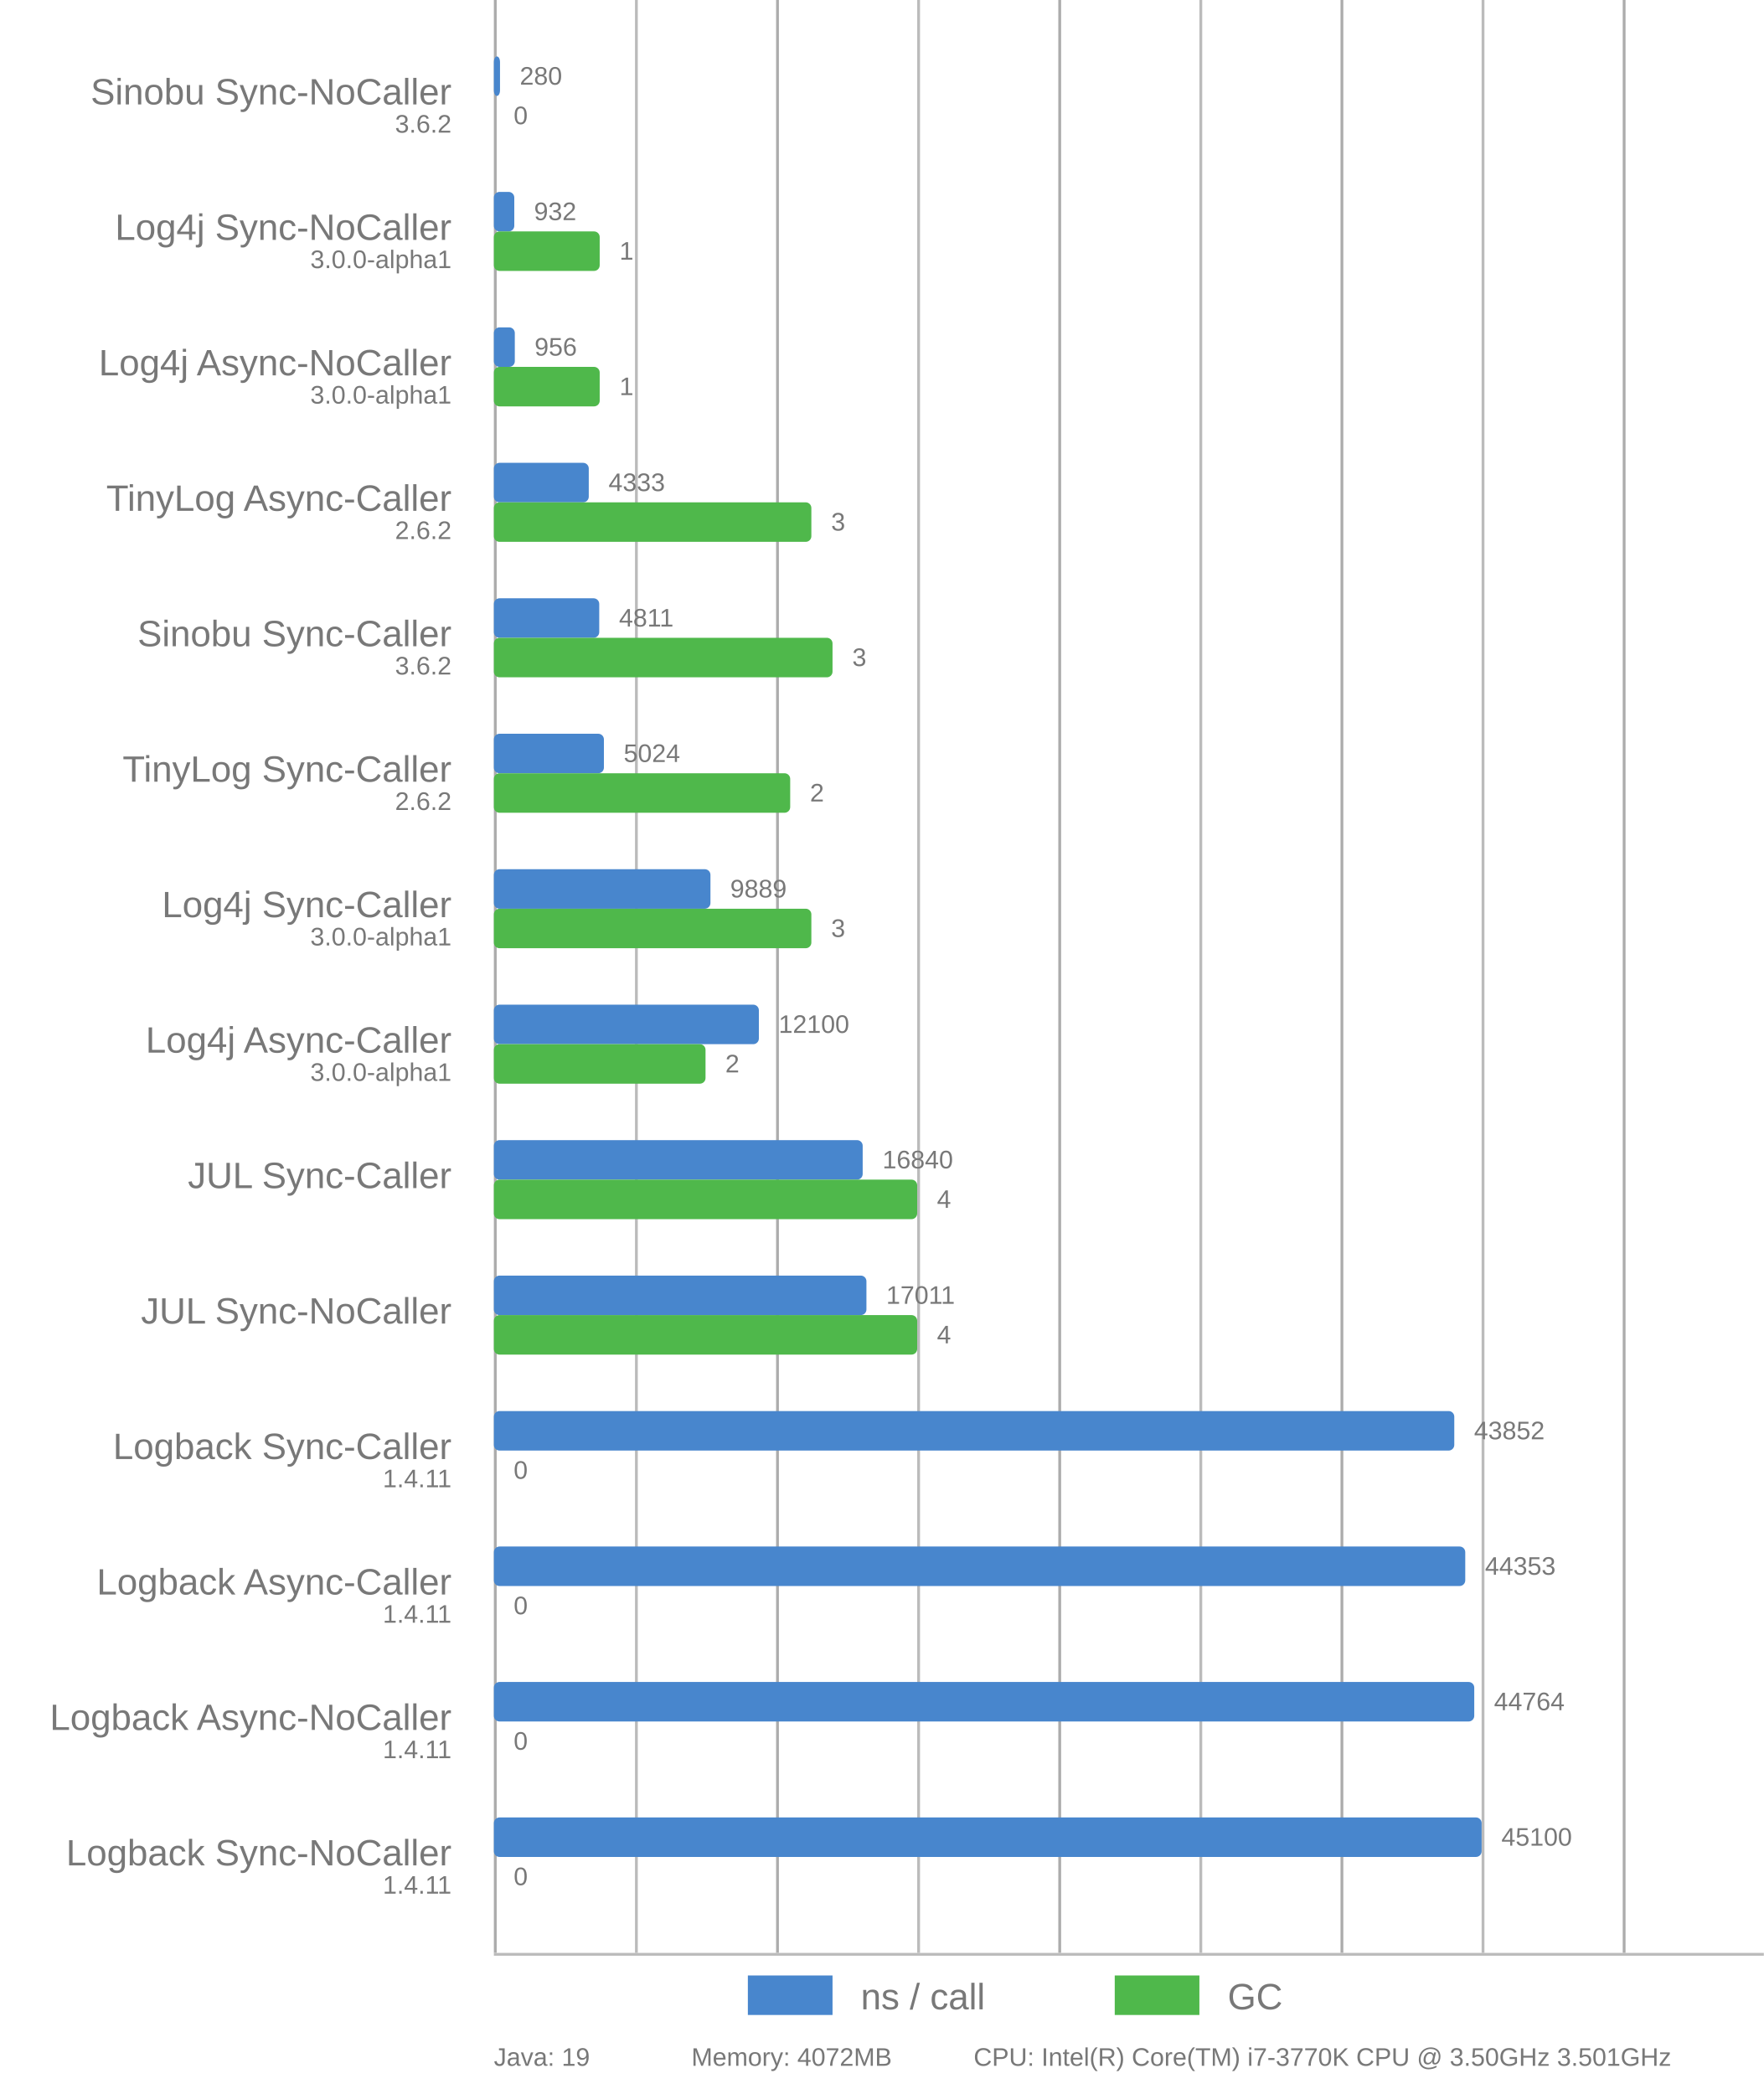
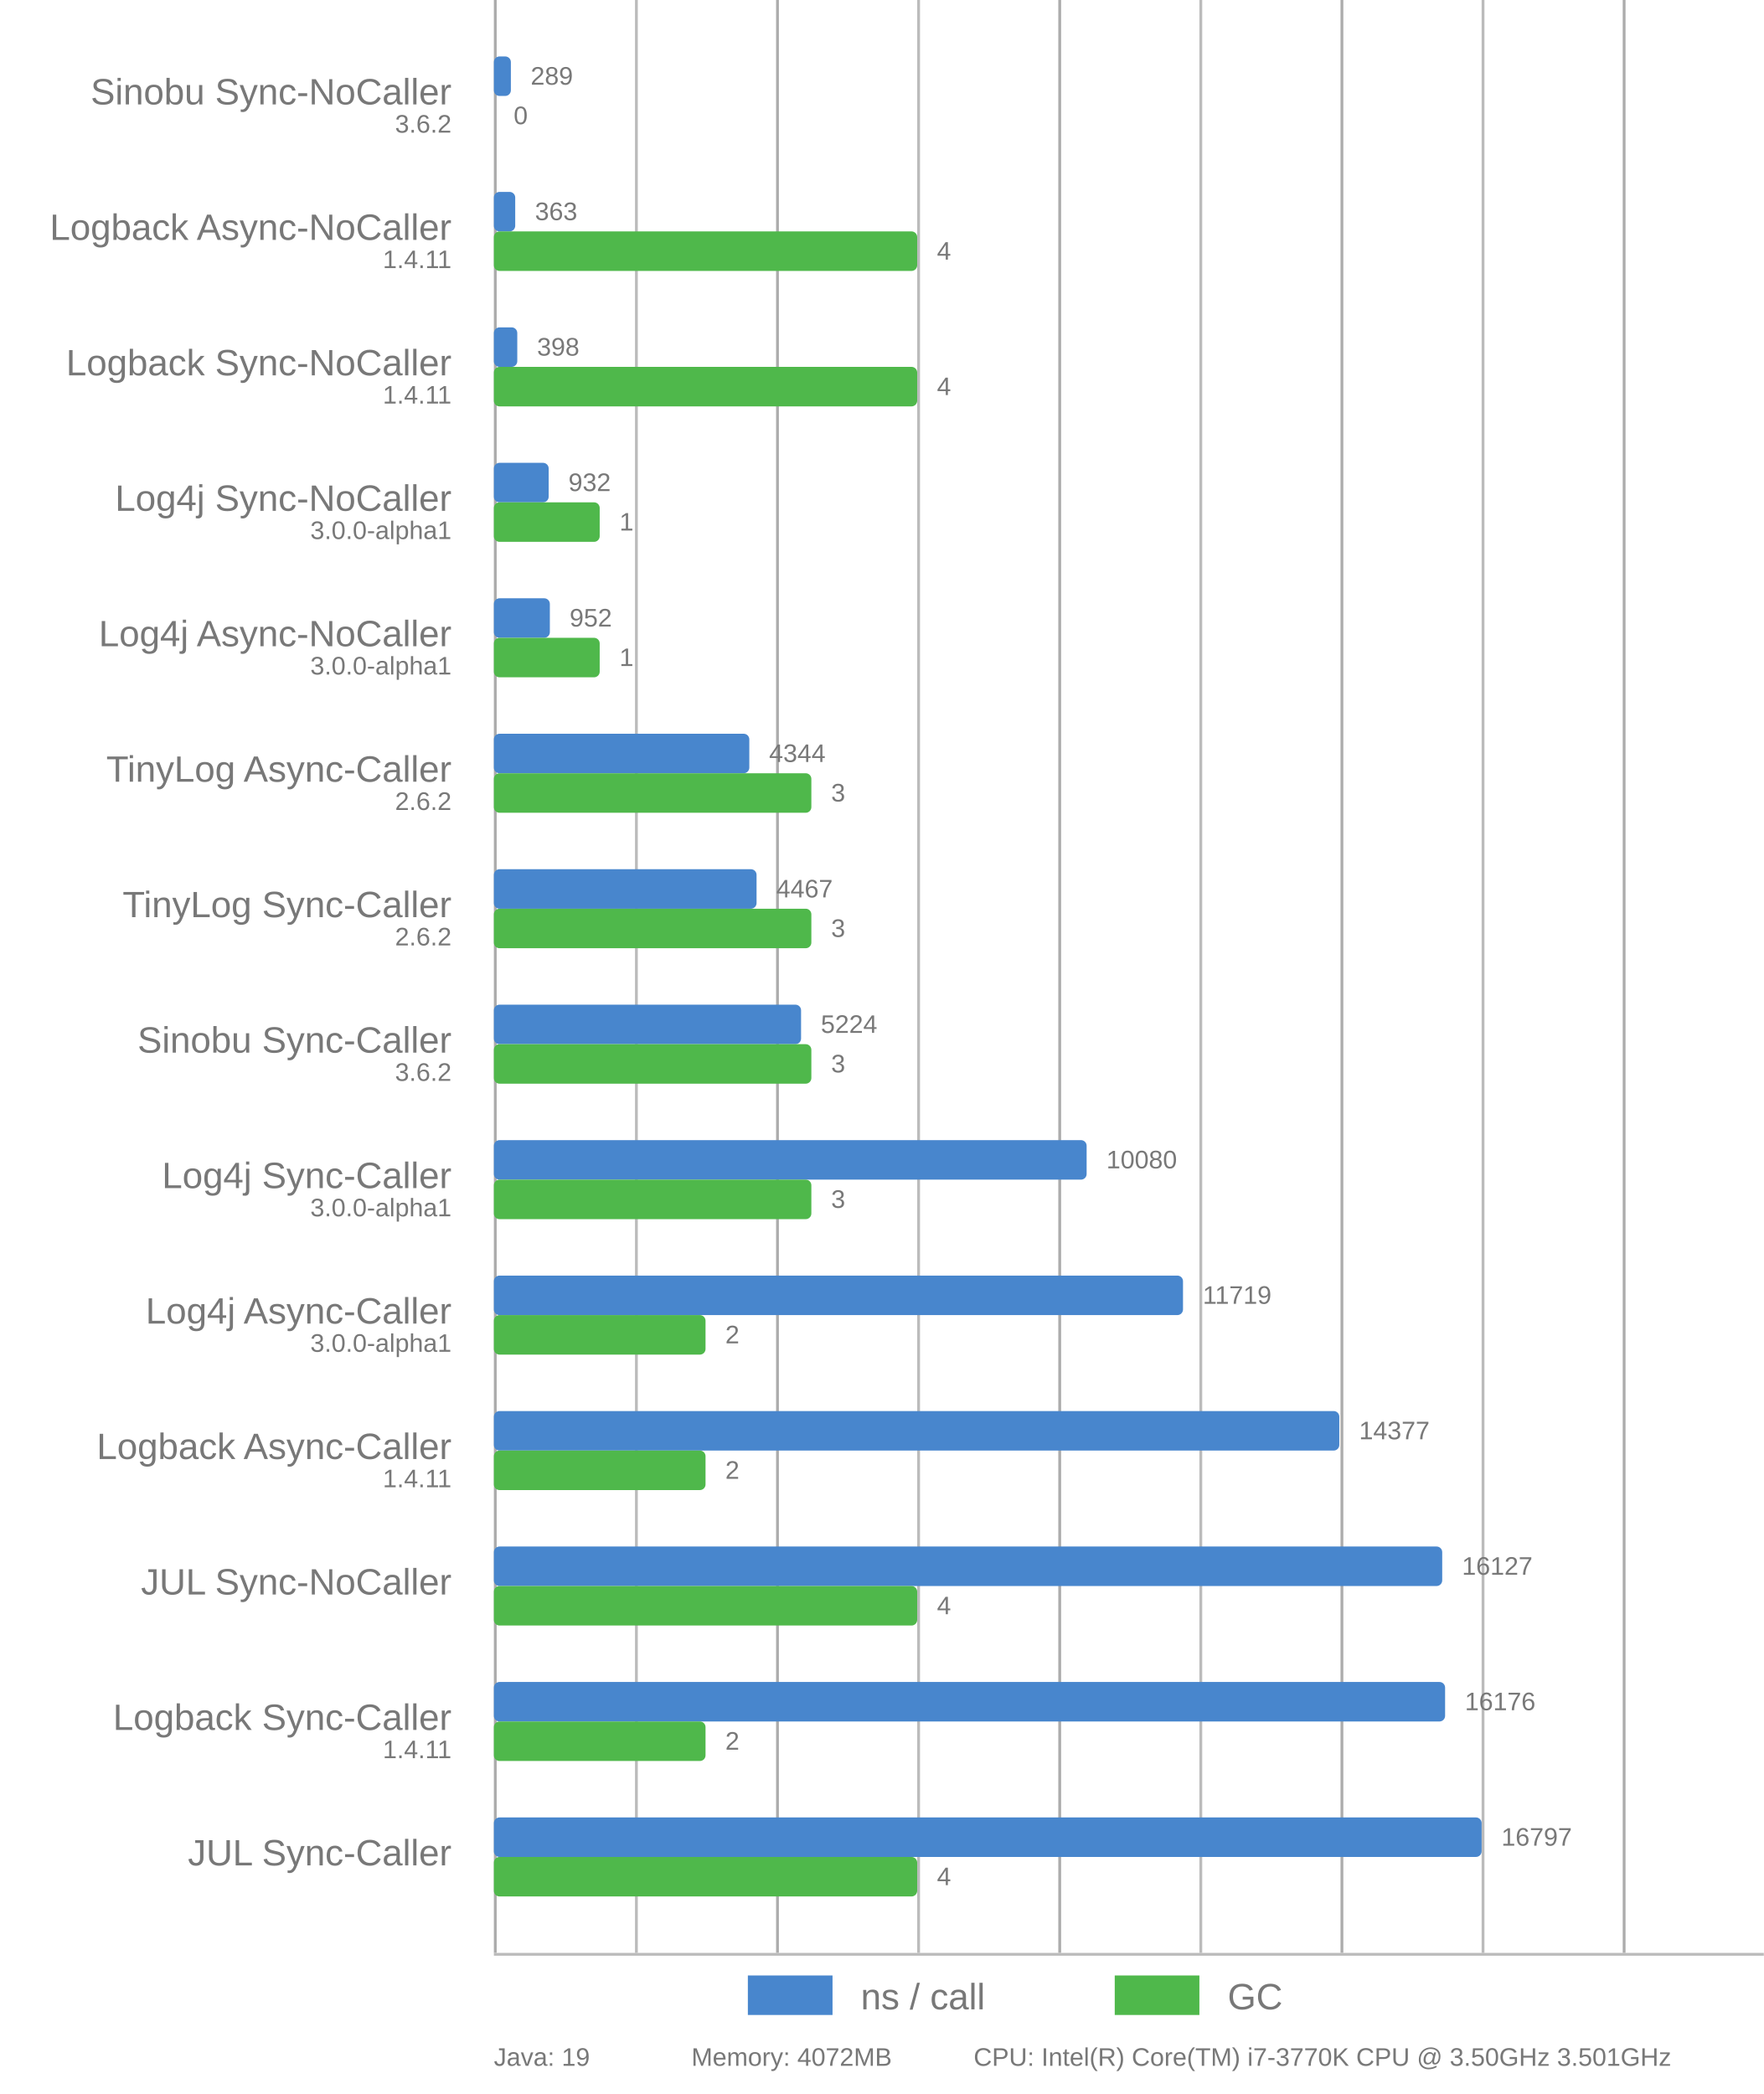
<svg xmlns="http://www.w3.org/2000/svg" viewBox="0 0 625 742">
  <style>
      text {
          font-family: Arial;
          font-size: 13px;
          fill: #787878;
      }

      .desc {
          font-size: 9px;
      }

      .vline {
          fill: #acacac;
          stroke: none;
          stroke-width: 0;
      }

      .subline {
          fill: #bbb;
          stroke: none;
          stroke-width: 0;
      }

      .call {
          fill: #4886CD;
          stroke-linejoin: round;
          height: 14px;
      }

      .gc {
          fill: #4FB84B;
          stroke-linejoin: round;
          height: 14px;
      }
  </style>
  <g>
    <rect x="175" y="0" width="1" height="692" class="vline" />
    <rect x="275" y="0" width="1" height="692" class="vline" />
    <rect x="375" y="0" width="1" height="692" class="vline" />
    <rect x="475" y="0" width="1" height="692" class="vline" />
    <rect x="575" y="0" width="1" height="692" class="vline" />
    <rect x="225" y="0" width="1" height="692" class="subline" />
    <rect x="325" y="0" width="1" height="692" class="subline" />
    <rect x="425" y="0" width="1" height="692" class="subline" />
    <rect x="525" y="0" width="1" height="692" class="subline" />
    <rect x="175" y="692" width="450" height="1" class="subline" />
    <rect x="265" y="700" width="30" class="call" />
    <text x="305" y="712">ns / call</text>
    <rect x="395" y="700" width="30" class="gc" />
    <text x="435" y="712">GC</text>
  </g>
-   <rect x="175" y="20" width="2.173" rx="2" ry="2" class="call" />
+   <rect x="175" y="20" width="6.022" rx="2" ry="2" class="call" />
  <rect x="175" y="34" width="0" rx="2" ry="2" class="gc" />
  <text x="160" y="37" text-anchor="end">Sinobu Sync-NoCaller</text>
  <text x="160" y="47" text-anchor="end" class="desc">3.6.2</text>
-   <text x="184.173" y="30" class="desc">280</text>
+   <text x="188.022" y="30" class="desc">289</text>
  <text x="182" y="44" class="desc">0</text>
-   <rect x="175" y="68" width="7.233" rx="2" ry="2" class="call" />
-   <rect x="175" y="82" width="37.5" rx="2" ry="2" class="gc" />
-   <text x="160" y="85" text-anchor="end">Log4j Sync-NoCaller</text>
-   <text x="160" y="95" text-anchor="end" class="desc">3.0.0-alpha1</text>
-   <text x="189.233" y="78" class="desc">932</text>
-   <text x="219.5" y="92" class="desc">1</text>
-   <rect x="175" y="116" width="7.419" rx="2" ry="2" class="call" />
-   <rect x="175" y="130" width="37.5" rx="2" ry="2" class="gc" />
-   <text x="160" y="133" text-anchor="end">Log4j Async-NoCaller</text>
-   <text x="160" y="143" text-anchor="end" class="desc">3.0.0-alpha1</text>
-   <text x="189.419" y="126" class="desc">956</text>
-   <text x="219.5" y="140" class="desc">1</text>
-   <rect x="175" y="164" width="33.626" rx="2" ry="2" class="call" />
-   <rect x="175" y="178" width="112.5" rx="2" ry="2" class="gc" />
-   <text x="160" y="181" text-anchor="end">TinyLog Async-Caller</text>
-   <text x="160" y="191" text-anchor="end" class="desc">2.6.2</text>
-   <text x="215.626" y="174" class="desc">4333</text>
-   <text x="294.5" y="188" class="desc">3</text>
-   <rect x="175" y="212" width="37.336" rx="2" ry="2" class="call" />
-   <rect x="175" y="226" width="120" rx="2" ry="2" class="gc" />
-   <text x="160" y="229" text-anchor="end">Sinobu Sync-Caller</text>
-   <text x="160" y="239" text-anchor="end" class="desc">3.6.2</text>
-   <text x="219.336" y="222" class="desc">4811</text>
-   <text x="302" y="236" class="desc">3</text>
-   <rect x="175" y="260" width="38.989" rx="2" ry="2" class="call" />
-   <rect x="175" y="274" width="105" rx="2" ry="2" class="gc" />
-   <text x="160" y="277" text-anchor="end">TinyLog Sync-Caller</text>
+   <rect x="175" y="68" width="7.564" rx="2" ry="2" class="call" />
+   <rect x="175" y="82" width="150" rx="2" ry="2" class="gc" />
+   <text x="160" y="85" text-anchor="end">Logback Async-NoCaller</text>
+   <text x="160" y="95" text-anchor="end" class="desc">1.4.11</text>
+   <text x="189.564" y="78" class="desc">363</text>
+   <text x="332" y="92" class="desc">4</text>
+   <rect x="175" y="116" width="8.293" rx="2" ry="2" class="call" />
+   <rect x="175" y="130" width="150" rx="2" ry="2" class="gc" />
+   <text x="160" y="133" text-anchor="end">Logback Sync-NoCaller</text>
+   <text x="160" y="143" text-anchor="end" class="desc">1.4.11</text>
+   <text x="190.293" y="126" class="desc">398</text>
+   <text x="332" y="140" class="desc">4</text>
+   <rect x="175" y="164" width="19.42" rx="2" ry="2" class="call" />
+   <rect x="175" y="178" width="37.5" rx="2" ry="2" class="gc" />
+   <text x="160" y="181" text-anchor="end">Log4j Sync-NoCaller</text>
+   <text x="160" y="191" text-anchor="end" class="desc">3.0.0-alpha1</text>
+   <text x="201.42" y="174" class="desc">932</text>
+   <text x="219.5" y="188" class="desc">1</text>
+   <rect x="175" y="212" width="19.837" rx="2" ry="2" class="call" />
+   <rect x="175" y="226" width="37.5" rx="2" ry="2" class="gc" />
+   <text x="160" y="229" text-anchor="end">Log4j Async-NoCaller</text>
+   <text x="160" y="239" text-anchor="end" class="desc">3.0.0-alpha1</text>
+   <text x="201.837" y="222" class="desc">952</text>
+   <text x="219.5" y="236" class="desc">1</text>
+   <rect x="175" y="260" width="90.516" rx="2" ry="2" class="call" />
+   <rect x="175" y="274" width="112.5" rx="2" ry="2" class="gc" />
+   <text x="160" y="277" text-anchor="end">TinyLog Async-Caller</text>
  <text x="160" y="287" text-anchor="end" class="desc">2.6.2</text>
-   <text x="220.989" y="270" class="desc">5024</text>
-   <text x="287" y="284" class="desc">2</text>
-   <rect x="175" y="308" width="76.744" rx="2" ry="2" class="call" />
+   <text x="272.516" y="270" class="desc">4344</text>
+   <text x="294.5" y="284" class="desc">3</text>
+   <rect x="175" y="308" width="93.079" rx="2" ry="2" class="call" />
  <rect x="175" y="322" width="112.5" rx="2" ry="2" class="gc" />
-   <text x="160" y="325" text-anchor="end">Log4j Sync-Caller</text>
-   <text x="160" y="335" text-anchor="end" class="desc">3.0.0-alpha1</text>
-   <text x="258.744" y="318" class="desc">9889</text>
+   <text x="160" y="325" text-anchor="end">TinyLog Sync-Caller</text>
+   <text x="160" y="335" text-anchor="end" class="desc">2.6.2</text>
+   <text x="275.079" y="318" class="desc">4467</text>
  <text x="294.5" y="332" class="desc">3</text>
-   <rect x="175" y="356" width="93.902" rx="2" ry="2" class="call" />
-   <rect x="175" y="370" width="75" rx="2" ry="2" class="gc" />
-   <text x="160" y="373" text-anchor="end">Log4j Async-Caller</text>
-   <text x="160" y="383" text-anchor="end" class="desc">3.0.0-alpha1</text>
-   <text x="275.902" y="366" class="desc">12100</text>
-   <text x="257" y="380" class="desc">2</text>
-   <rect x="175" y="404" width="130.687" rx="2" ry="2" class="call" />
-   <rect x="175" y="418" width="150" rx="2" ry="2" class="gc" />
-   <text x="160" y="421" text-anchor="end">JUL Sync-Caller</text>
-   <text x="160" y="431" text-anchor="end" class="desc" />
-   <text x="312.687" y="414" class="desc">16840</text>
-   <text x="332" y="428" class="desc">4</text>
-   <rect x="175" y="452" width="132.014" rx="2" ry="2" class="call" />
-   <rect x="175" y="466" width="150" rx="2" ry="2" class="gc" />
-   <text x="160" y="469" text-anchor="end">JUL Sync-NoCaller</text>
-   <text x="160" y="479" text-anchor="end" class="desc" />
-   <text x="314.014" y="462" class="desc">17011</text>
-   <text x="332" y="476" class="desc">4</text>
-   <rect x="175" y="500" width="340.315" rx="2" ry="2" class="call" />
-   <rect x="175" y="514" width="0" rx="2" ry="2" class="gc" />
-   <text x="160" y="517" text-anchor="end">Logback Sync-Caller</text>
+   <rect x="175" y="356" width="108.853" rx="2" ry="2" class="call" />
+   <rect x="175" y="370" width="112.5" rx="2" ry="2" class="gc" />
+   <text x="160" y="373" text-anchor="end">Sinobu Sync-Caller</text>
+   <text x="160" y="383" text-anchor="end" class="desc">3.6.2</text>
+   <text x="290.853" y="366" class="desc">5224</text>
+   <text x="294.5" y="380" class="desc">3</text>
+   <rect x="175" y="404" width="210.038" rx="2" ry="2" class="call" />
+   <rect x="175" y="418" width="112.5" rx="2" ry="2" class="gc" />
+   <text x="160" y="421" text-anchor="end">Log4j Sync-Caller</text>
+   <text x="160" y="431" text-anchor="end" class="desc">3.0.0-alpha1</text>
+   <text x="392.038" y="414" class="desc">10080</text>
+   <text x="294.5" y="428" class="desc">3</text>
+   <rect x="175" y="452" width="244.189" rx="2" ry="2" class="call" />
+   <rect x="175" y="466" width="75" rx="2" ry="2" class="gc" />
+   <text x="160" y="469" text-anchor="end">Log4j Async-Caller</text>
+   <text x="160" y="479" text-anchor="end" class="desc">3.0.0-alpha1</text>
+   <text x="426.189" y="462" class="desc">11719</text>
+   <text x="257" y="476" class="desc">2</text>
+   <rect x="175" y="500" width="299.574" rx="2" ry="2" class="call" />
+   <rect x="175" y="514" width="75" rx="2" ry="2" class="gc" />
+   <text x="160" y="517" text-anchor="end">Logback Async-Caller</text>
  <text x="160" y="527" text-anchor="end" class="desc">1.4.11</text>
-   <text x="522.315" y="510" class="desc">43852</text>
-   <text x="182" y="524" class="desc">0</text>
-   <rect x="175" y="548" width="344.203" rx="2" ry="2" class="call" />
-   <rect x="175" y="562" width="0" rx="2" ry="2" class="gc" />
-   <text x="160" y="565" text-anchor="end">Logback Async-Caller</text>
-   <text x="160" y="575" text-anchor="end" class="desc">1.4.11</text>
-   <text x="526.203" y="558" class="desc">44353</text>
-   <text x="182" y="572" class="desc">0</text>
-   <rect x="175" y="596" width="347.392" rx="2" ry="2" class="call" />
-   <rect x="175" y="610" width="0" rx="2" ry="2" class="gc" />
-   <text x="160" y="613" text-anchor="end">Logback Async-NoCaller</text>
+   <text x="481.574" y="510" class="desc">14377</text>
+   <text x="257" y="524" class="desc">2</text>
+   <rect x="175" y="548" width="336.039" rx="2" ry="2" class="call" />
+   <rect x="175" y="562" width="150" rx="2" ry="2" class="gc" />
+   <text x="160" y="565" text-anchor="end">JUL Sync-NoCaller</text>
+   <text x="160" y="575" text-anchor="end" class="desc" />
+   <text x="518.039" y="558" class="desc">16127</text>
+   <text x="332" y="572" class="desc">4</text>
+   <rect x="175" y="596" width="337.06" rx="2" ry="2" class="call" />
+   <rect x="175" y="610" width="75" rx="2" ry="2" class="gc" />
+   <text x="160" y="613" text-anchor="end">Logback Sync-Caller</text>
  <text x="160" y="623" text-anchor="end" class="desc">1.4.11</text>
-   <text x="529.392" y="606" class="desc">44764</text>
-   <text x="182" y="620" class="desc">0</text>
+   <text x="519.06" y="606" class="desc">16176</text>
+   <text x="257" y="620" class="desc">2</text>
  <rect x="175" y="644" width="350" rx="2" ry="2" class="call" />
-   <rect x="175" y="658" width="0" rx="2" ry="2" class="gc" />
-   <text x="160" y="661" text-anchor="end">Logback Sync-NoCaller</text>
-   <text x="160" y="671" text-anchor="end" class="desc">1.4.11</text>
-   <text x="532" y="654" class="desc">45100</text>
-   <text x="182" y="668" class="desc">0</text>
+   <rect x="175" y="658" width="150" rx="2" ry="2" class="gc" />
+   <text x="160" y="661" text-anchor="end">JUL Sync-Caller</text>
+   <text x="160" y="671" text-anchor="end" class="desc" />
+   <text x="532" y="654" class="desc">16797</text>
+   <text x="332" y="668" class="desc">4</text>
  <text x="175" y="732" class="desc">Java: 19</text>
  <text x="245" y="732" class="desc">Memory: 4072MB</text>
  <text x="345" y="732" class="desc">CPU: Intel(R) Core(TM) i7-3770K CPU @ 3.50GHz 3.501GHz</text>
</svg>
